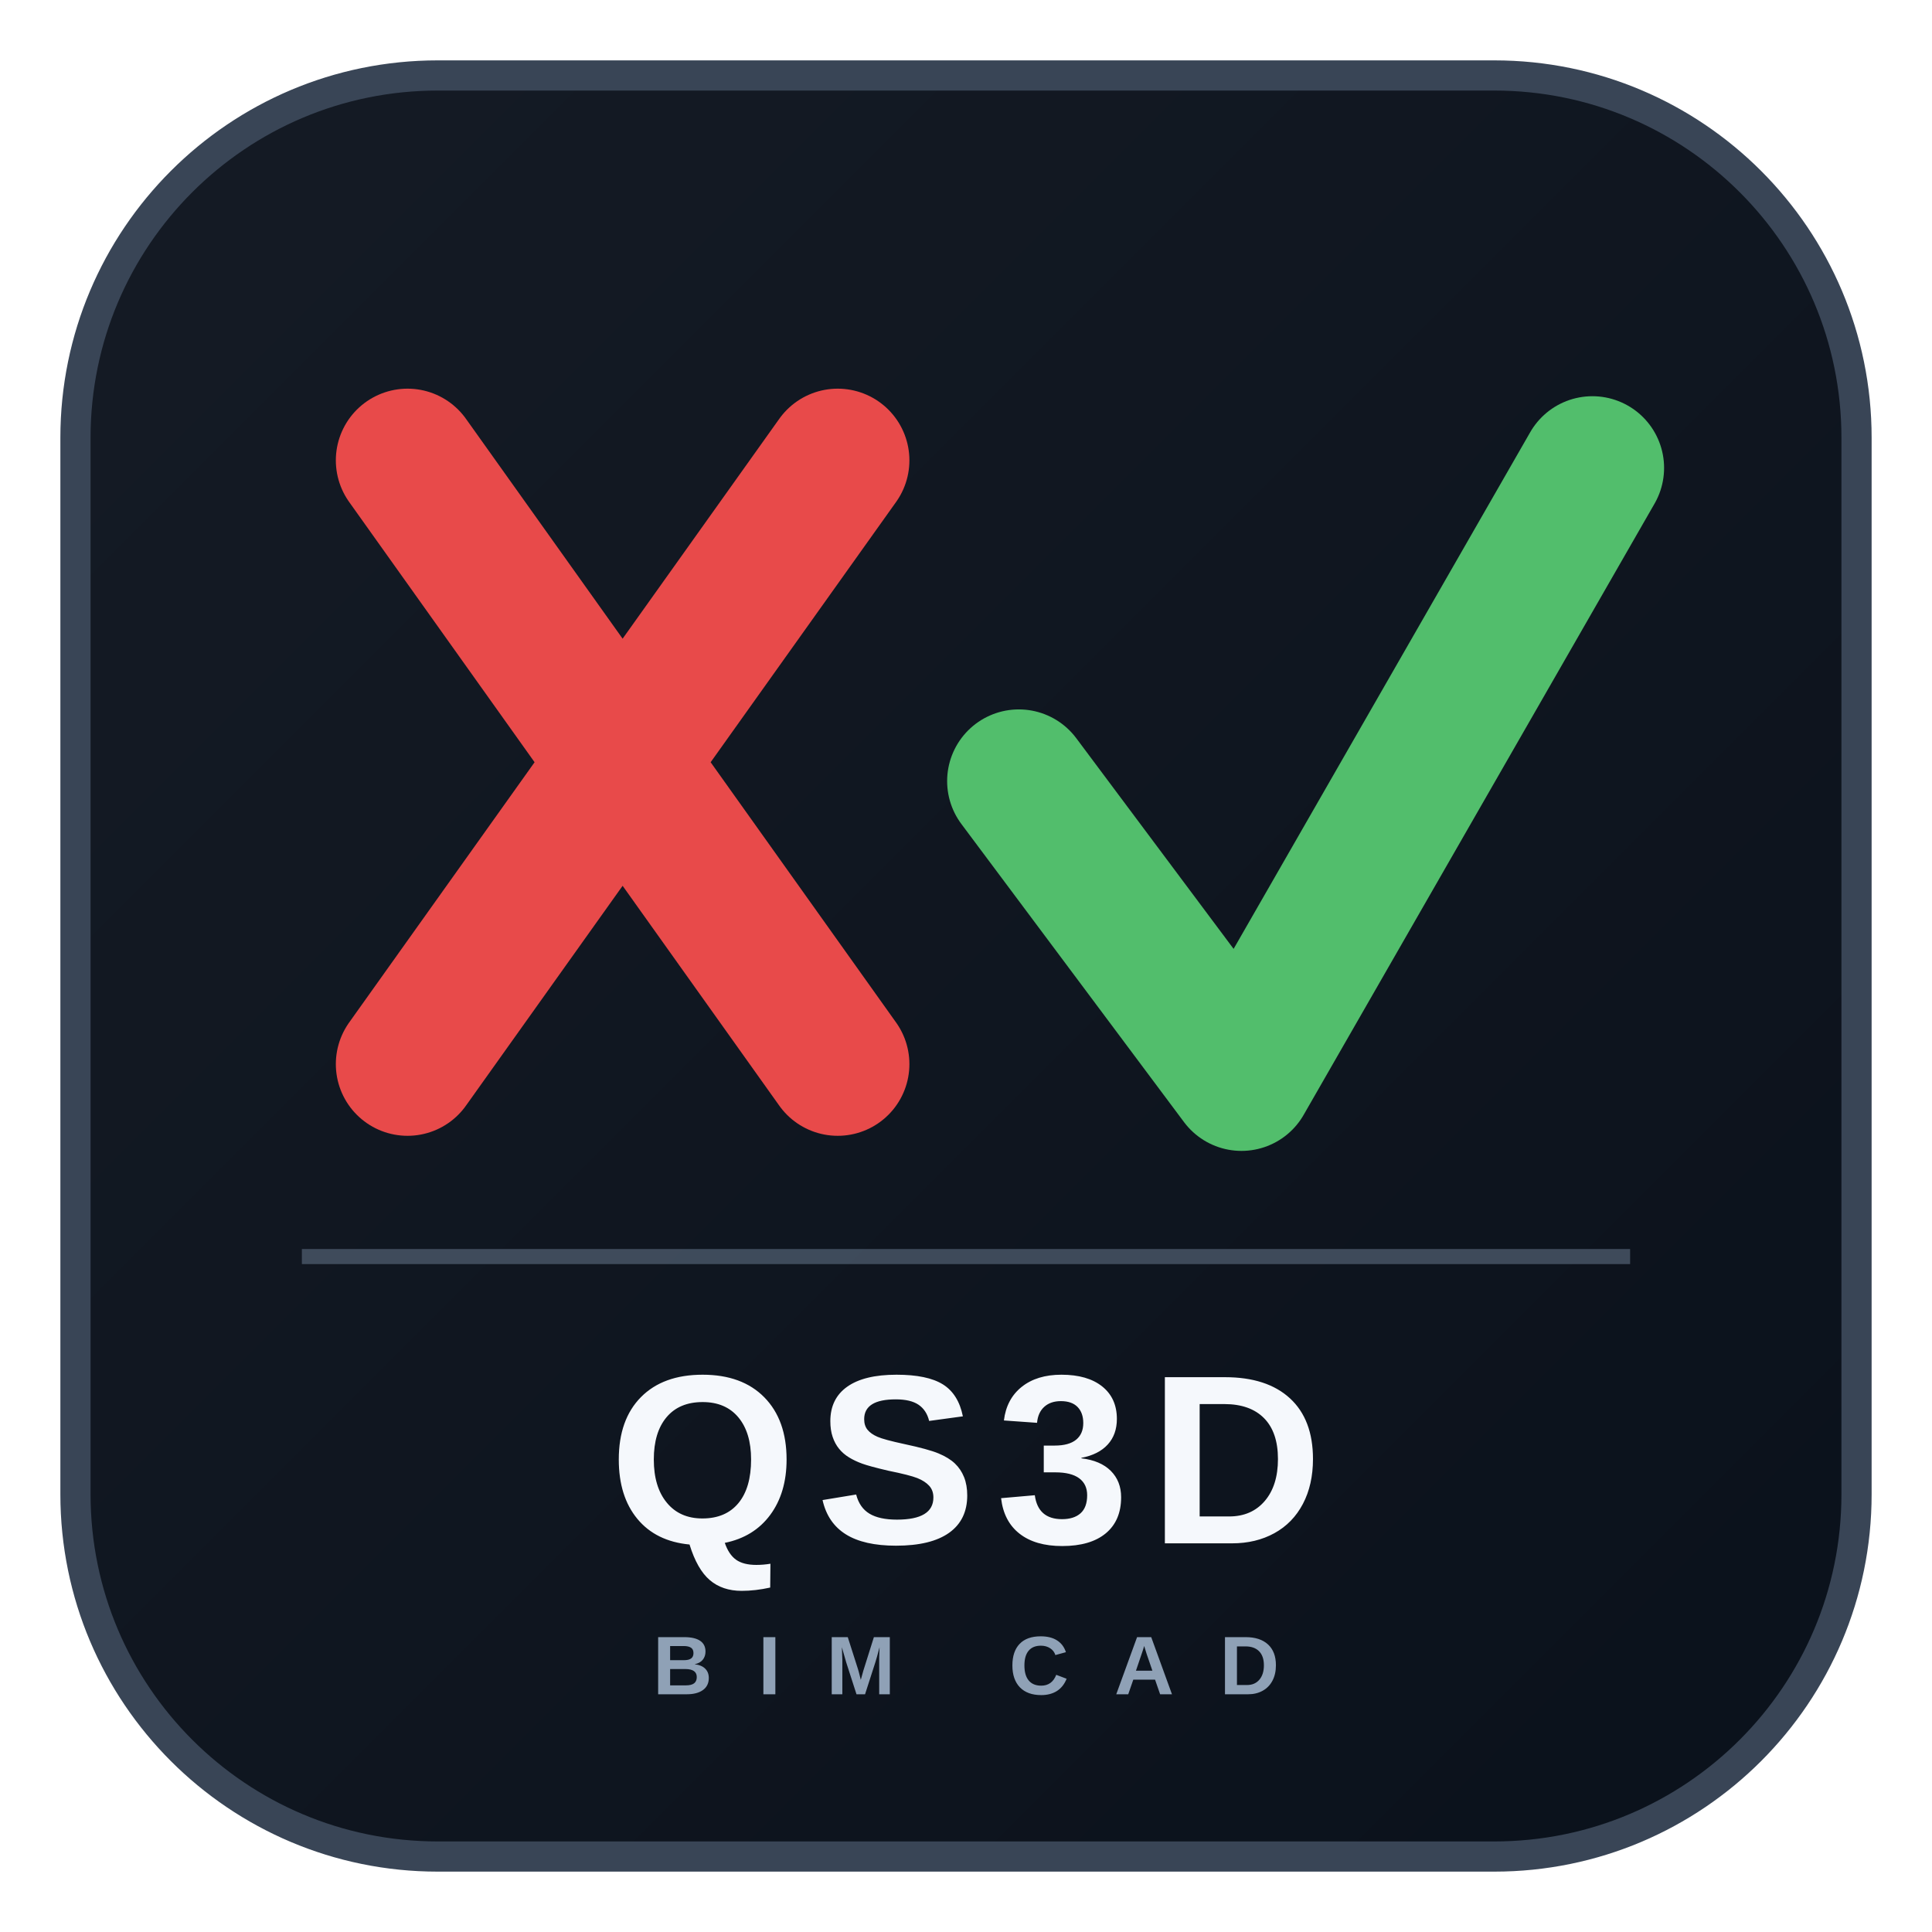
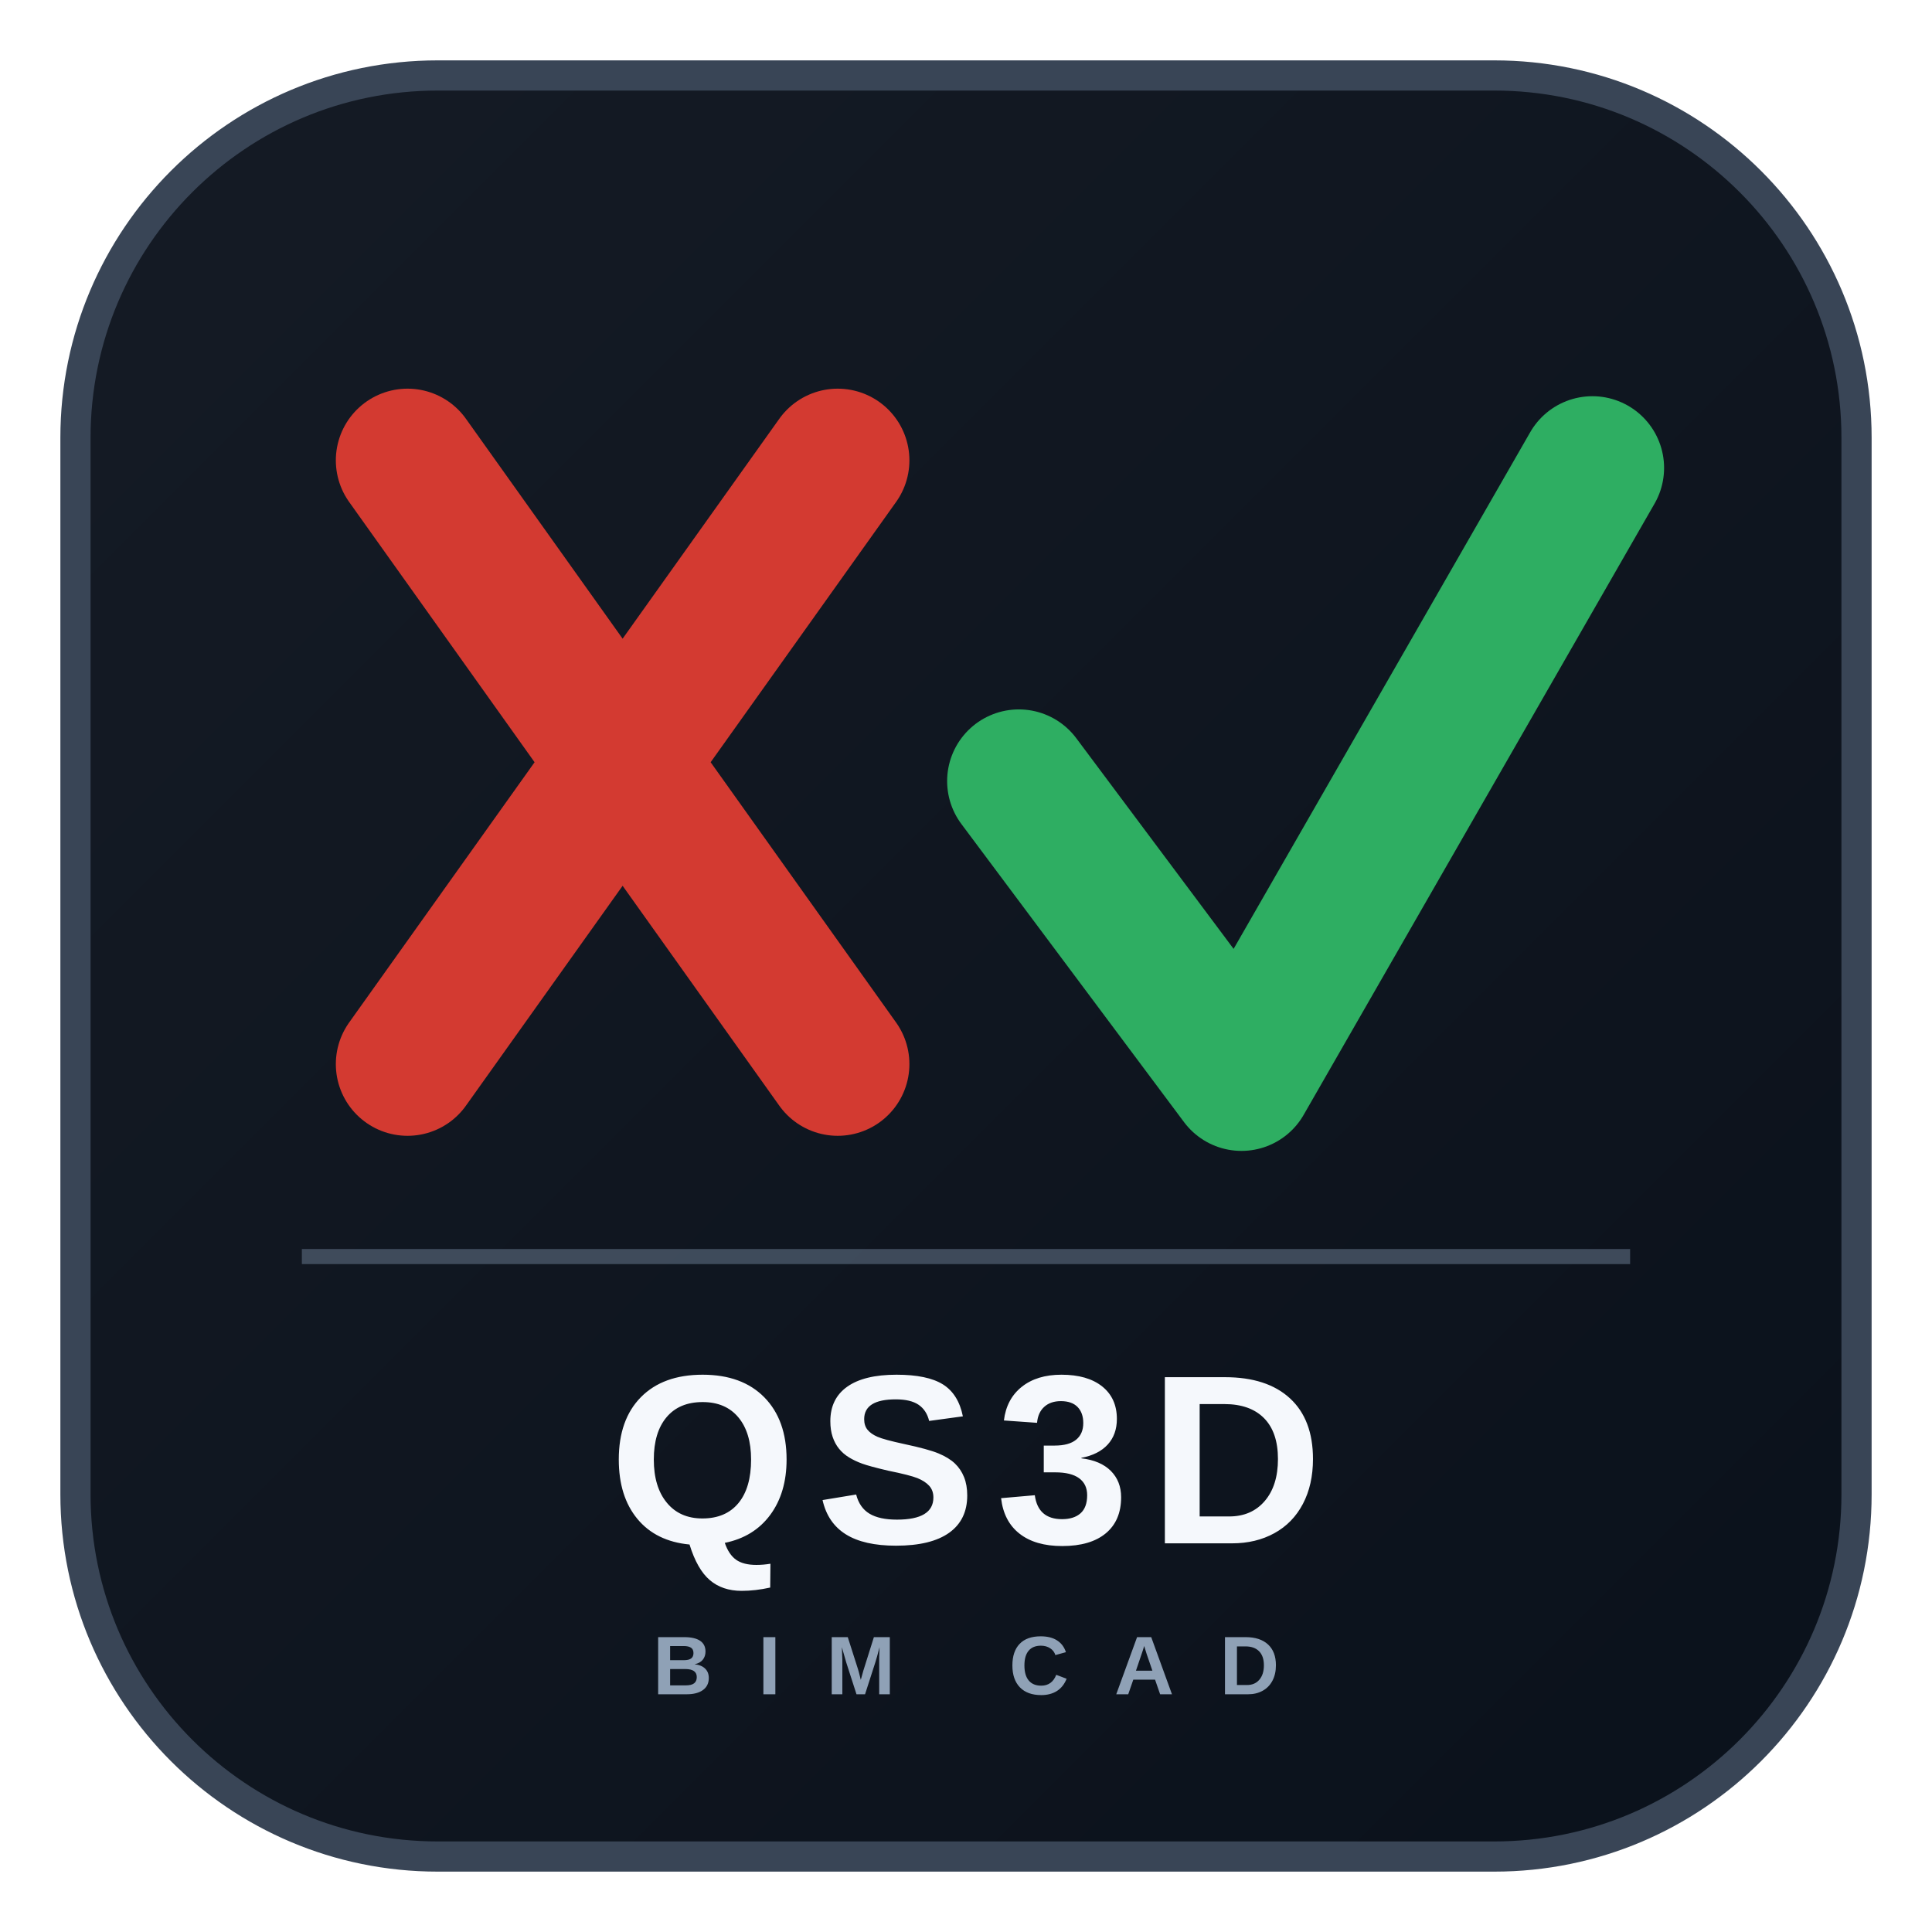
<svg xmlns="http://www.w3.org/2000/svg" viewBox="0 0 512 512" role="img" aria-labelledby="title desc">
  <defs>
    <linearGradient id="bg" x1="0" y1="0" x2="1" y2="1">
      <stop stop-color="#151B25" />
      <stop offset="1" stop-color="#0A111B" />
    </linearGradient>
  </defs>
  <rect x="20" y="20" width="472" height="472" rx="96" fill="url(#bg)" stroke="#394556" stroke-width="8" />
  <g fill="none" stroke-linecap="round" stroke-linejoin="round">
-     <path d="M108 122 222 282M222 122 108 282" stroke="#E84A4A" stroke-width="38" />
-     <path d="M270 207 329 286 422 124" stroke="#52BE6C" stroke-width="38" />
+     <path d="M108 122 222 282M222 122 108 282" stroke="#D33A31" stroke-width="38" />
+     <path d="M270 207 329 286 422 124" stroke="#2EAE62" stroke-width="38" />
  </g>
  <path d="M80 333h352" stroke="#526174" stroke-width="4" opacity=".7" />
  <text x="256" y="409" text-anchor="middle" fill="#F5F8FC" font-family="Segoe UI,Arial,sans-serif" font-size="64" font-weight="800" letter-spacing="5">QS3D</text>
  <text x="256" y="449" text-anchor="middle" fill="#8FA1B6" font-family="Segoe UI,Arial,sans-serif" font-size="22" font-weight="600" letter-spacing="12">BIM CAD</text>
</svg>
